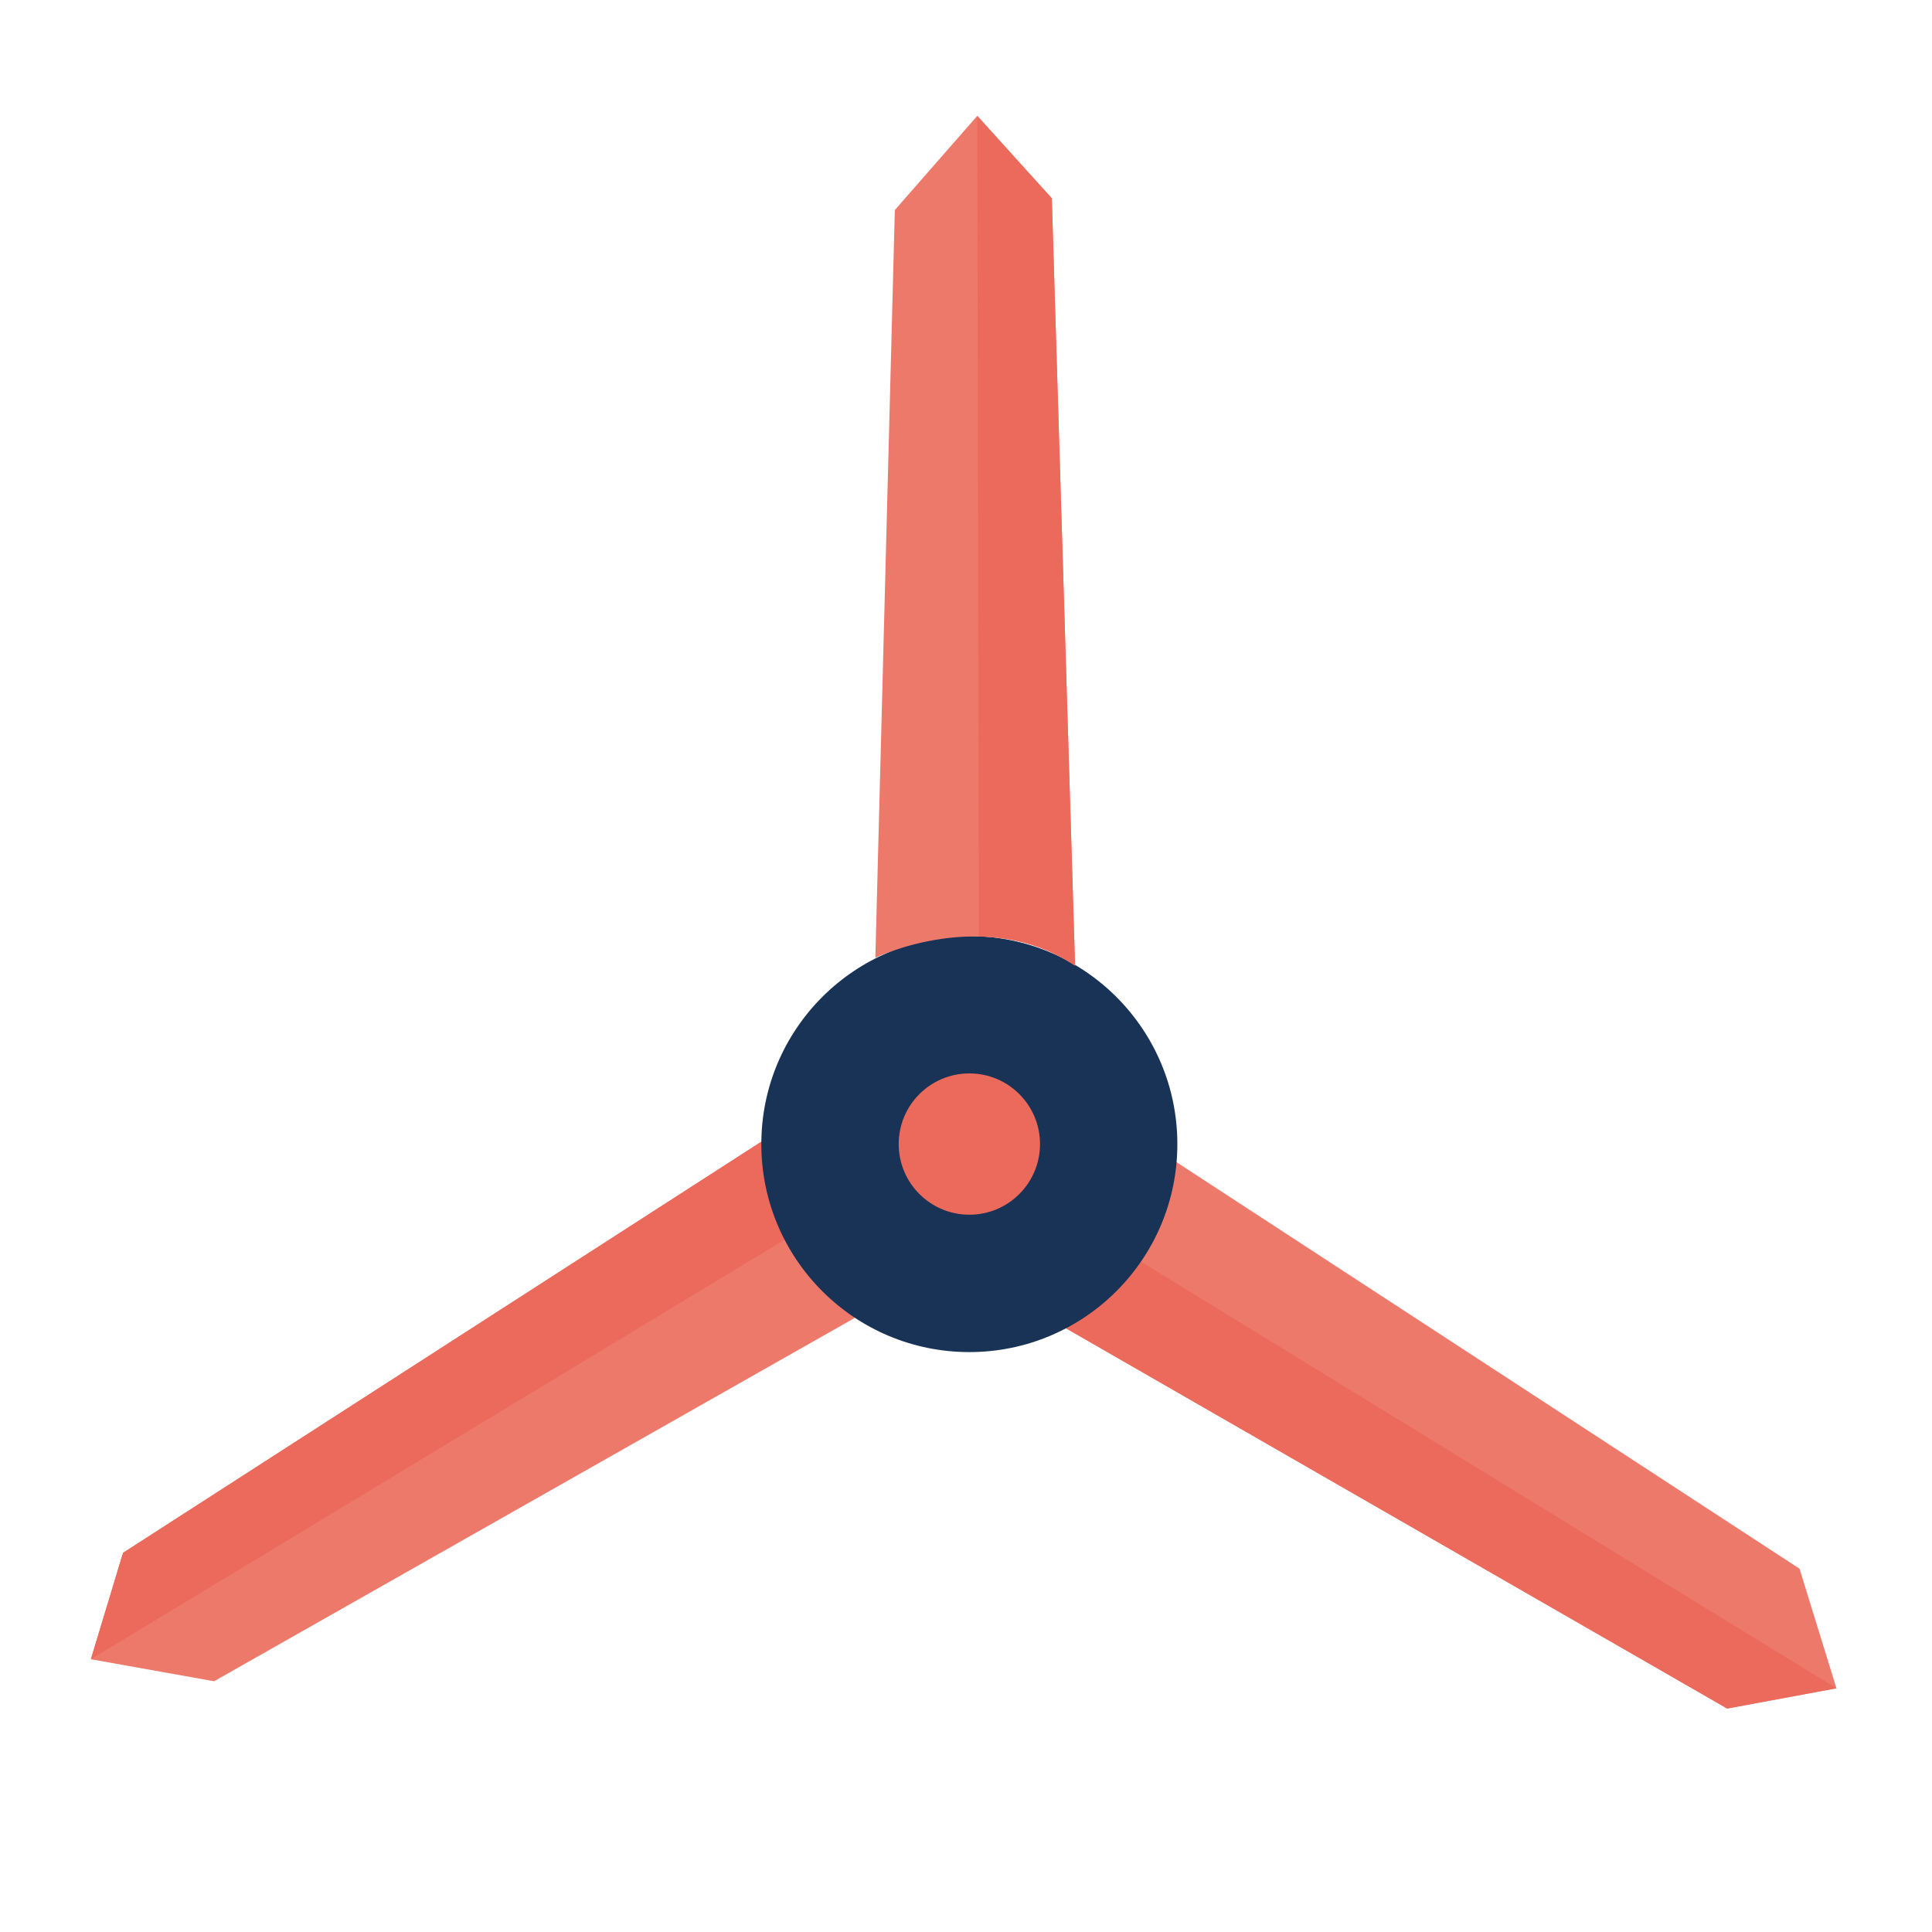
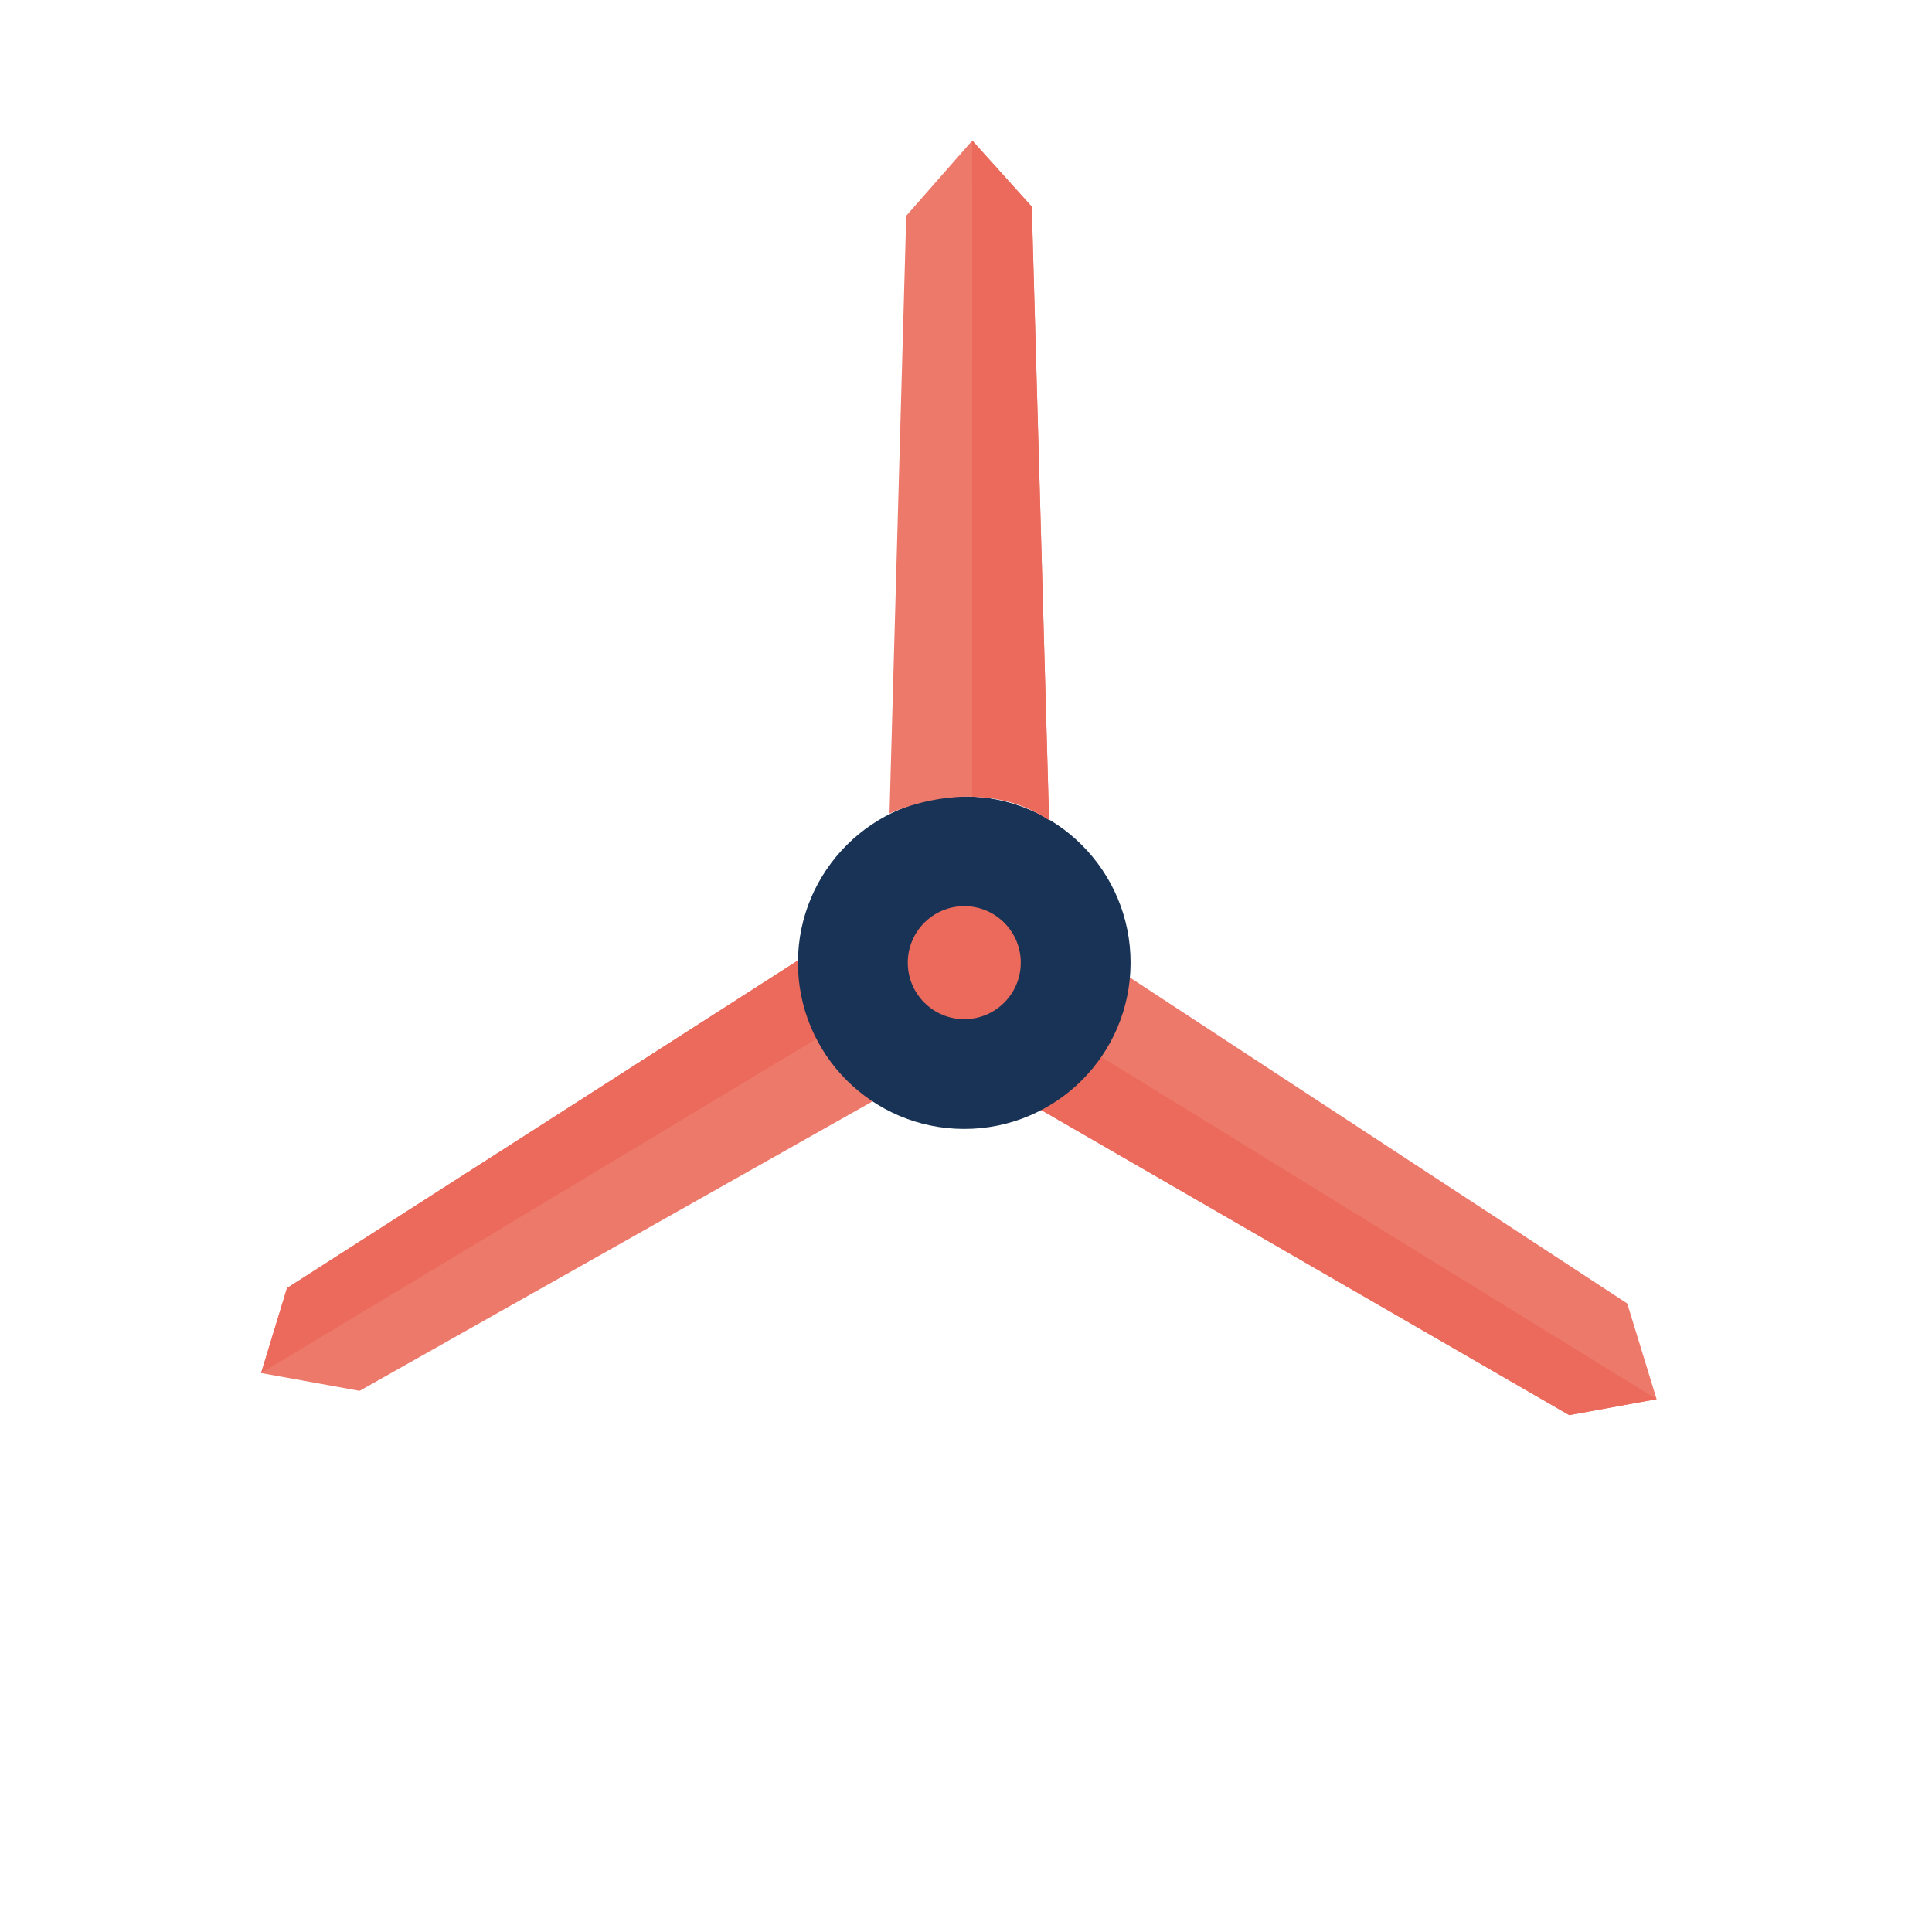
<svg xmlns="http://www.w3.org/2000/svg" version="1.1" id="Calque_1" x="0px" y="0px" width="85.04px" height="85.04px" viewBox="0 0 85.04 85.04" enable-background="new 0 0 85.04 85.04" xml:space="preserve">
-   <path fill="#ED796B" d="M33.826,50.051l-28.411,18.3L4,73.034l5.423,0.969l28.639-16.242C38.062,57.761,33.588,54.846,33.826,50.051  z" />
-   <path fill="#EB6A5B" d="M34.909,54.342c-0.674-1.172-1.166-2.615-1.083-4.291l-28.411,18.3L4,73.034L34.909,54.342z" />
-   <path fill="#ED796B" d="M46.729,58.356l29.296,16.847l4.809-0.891l-1.626-5.264L51.635,51.056  C51.635,51.056,51.096,56.369,46.729,58.356z" />
-   <path fill="#EB6A5B" d="M50.042,55.425c-0.73,1.137-1.788,2.237-3.313,2.932l29.296,16.847l4.809-0.891L50.042,55.425z" />
-   <circle fill="#183356" cx="42.667" cy="50.358" r="9.156" />
-   <path fill="#ED796B" d="M47.32,42.506L46.296,8.728L43.015,5.1l-3.628,4.146L38.53,42.157C38.53,42.157,43.335,39.83,47.32,42.506z" />
-   <path fill="#EB6A5B" d="M43.087,41.221c1.35,0.027,2.841,0.35,4.233,1.285L46.296,8.728L43.015,5.1L43.087,41.221z" />
-   <circle fill="#EB6A5B" cx="42.668" cy="50.358" r="3.11" />
+   <path fill="#ED796B" d="M35.376,42.113L12.633,56.697l-1.14,3.74l4.335,0.784L38.75,48.285  C38.75,48.285,35.179,45.945,35.376,42.113z" />
+   <path fill="#EB6A5B" d="M36.233,45.545c-0.537-0.939-0.927-2.095-0.857-3.432L12.633,56.697l-1.14,3.74L36.233,45.545z" />
+   <path fill="#ED796B" d="M45.678,48.772l23.394,13.517l3.846-0.702l-1.292-4.211L49.611,42.945  C49.611,42.945,49.173,47.192,45.678,48.772z" />
+   <path fill="#EB6A5B" d="M48.333,46.432c-0.588,0.912-1.435,1.788-2.654,2.34l23.394,13.517l3.846-0.702L48.333,46.432z" />
+   <path fill="#183356" d="M49.764,42.386c-0.007,4.043-3.291,7.315-7.337,7.306c-4.043-0.008-7.313-3.293-7.304-7.335  c0.01-4.038,3.293-7.31,7.337-7.302C46.503,35.061,49.772,38.344,49.764,42.386z" />
+   <path fill="#ED796B" d="M46.176,36.098L45.414,9.095l-2.617-2.907l-2.908,3.31l-0.736,26.311  C39.152,35.809,42.998,33.954,46.176,36.098z" />
+   <path fill="#EB6A5B" d="M42.795,35.069c1.081,0.021,2.271,0.281,3.381,1.029L45.414,9.095l-2.617-2.907L42.795,35.069z" />
+   <circle fill="#EB6A5B" cx="42.444" cy="42.373" r="2.487" />
</svg>
